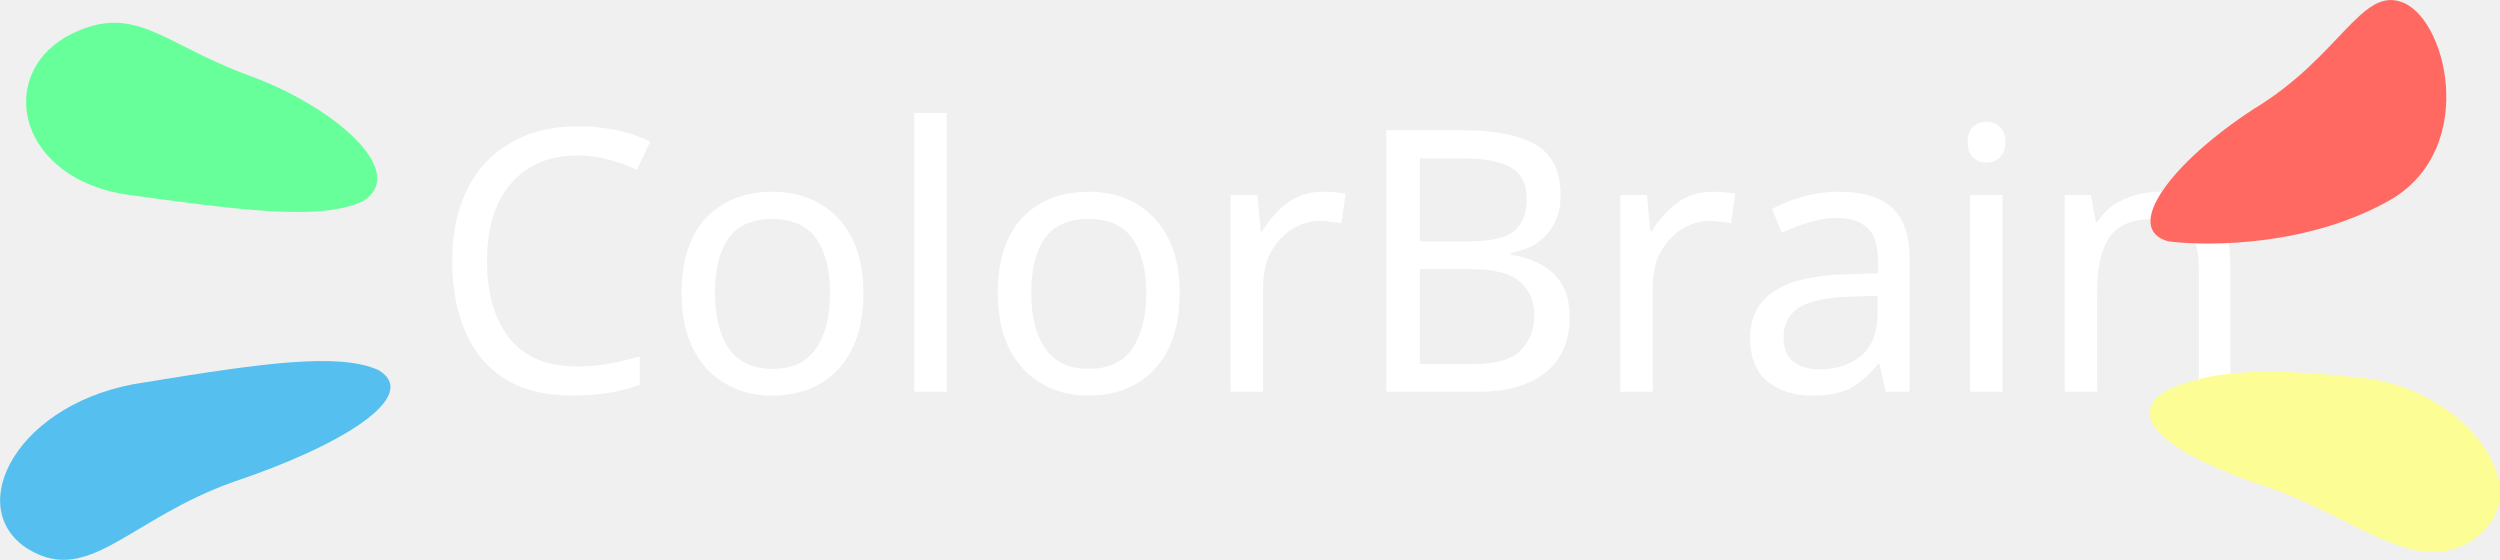
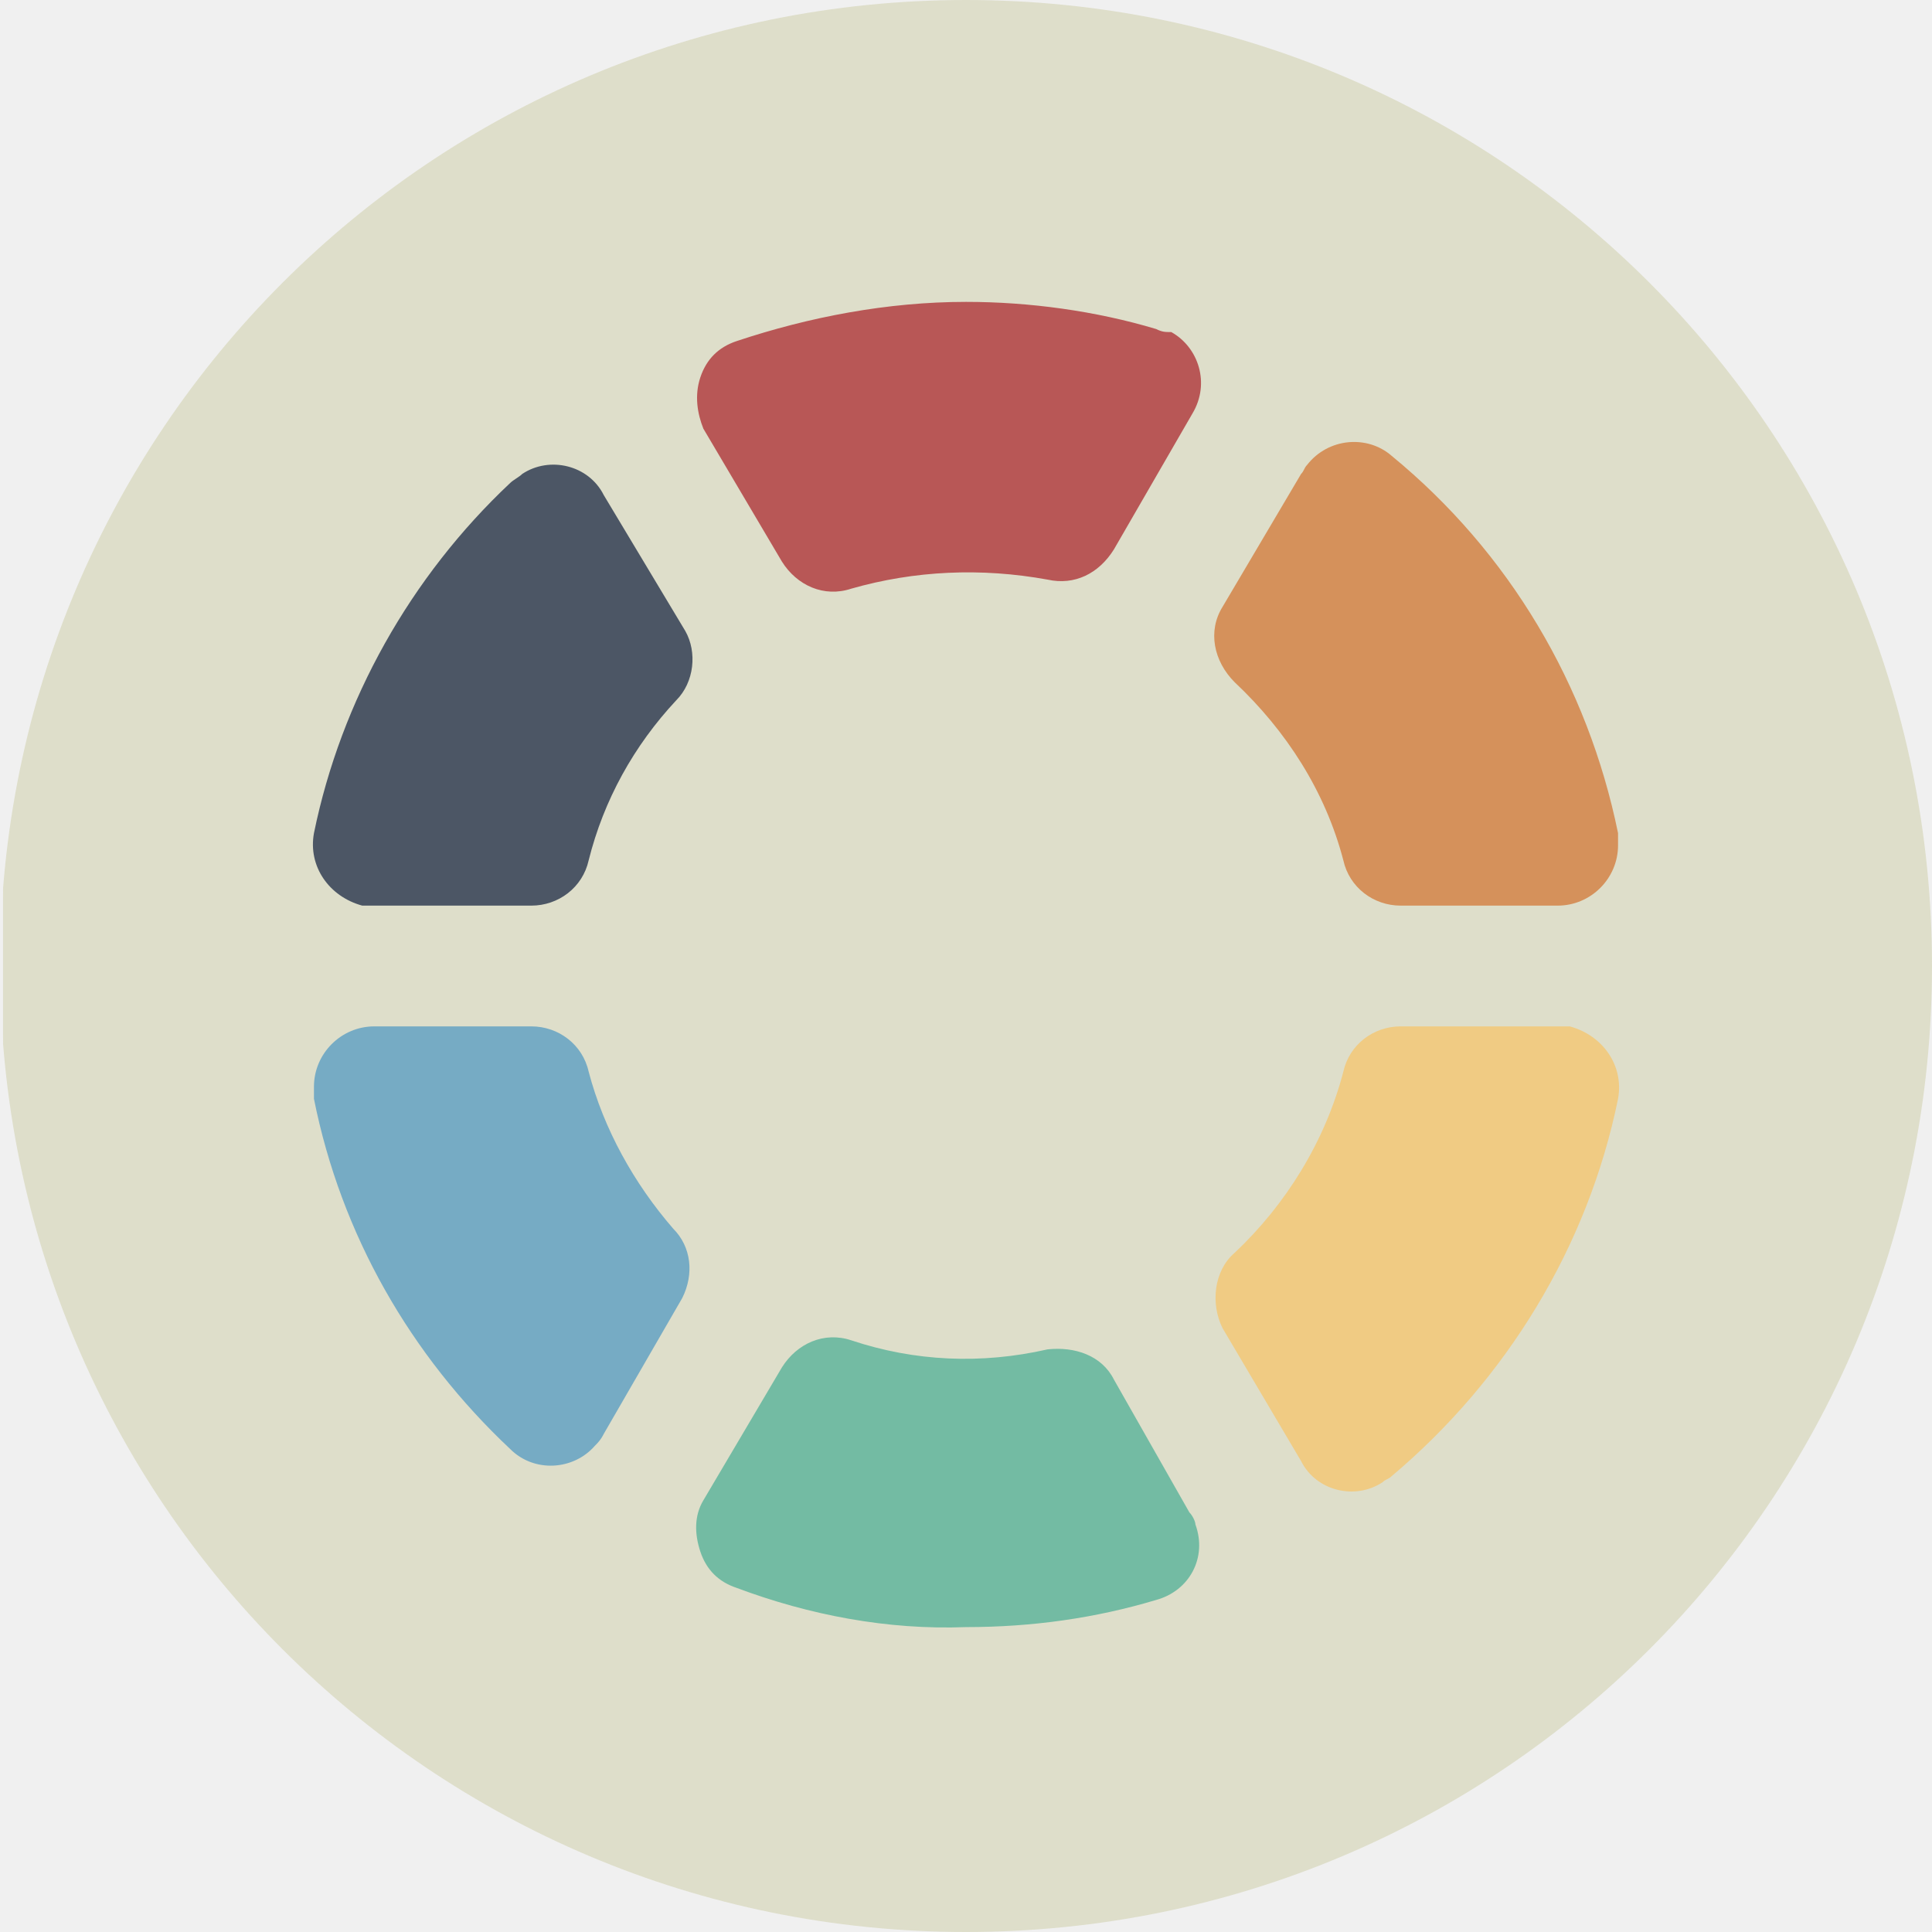
- <svg xmlns="http://www.w3.org/2000/svg" version="1.1" x="0px" y="0px" viewBox="0 0 81.83 18.32" style="enable-background:new 0 0 81.83 18.32;" xml:space="preserve">
+ <svg xmlns="http://www.w3.org/2000/svg" version="1.1" id="Capa_1" x="0px" y="0px" viewBox="0 0 64 64" style="enable-background:new 0 0 64 64;" xml:space="preserve">
  <style type="text/css">
- 	.st0{fill:#FFFFFF;}
- 	.st1{font-family:'No-Virus';}
- 	.st2{font-size:12px;}
- 	.st3{fill:#66FF99;}
- 	.st4{fill:#FDFD96;}
- 	.st5{fill:#55BFF0;}
- 	.st6{fill:#FF6961;}
+ 	.st0{filter:url(#Adobe_OpacityMaskFilter);}
+ 	.st1{fill-rule:evenodd;clip-rule:evenodd;fill:#FFFFFF;}
+ 	.st2{mask:url(#b_1_);fill-rule:evenodd;clip-rule:evenodd;fill:#DEDECA;}
+ 	.st3{fill-rule:evenodd;clip-rule:evenodd;fill:#DEDECA;}
+ 	.st4{fill-rule:evenodd;clip-rule:evenodd;fill:#76ABC4;}
+ 	.st5{fill-rule:evenodd;clip-rule:evenodd;fill:#73BBA3;}
+ 	.st6{fill-rule:evenodd;clip-rule:evenodd;fill:#D5915B;}
+ 	.st7{fill-rule:evenodd;clip-rule:evenodd;fill:#B85756;}
+ 	.st8{fill-rule:evenodd;clip-rule:evenodd;fill:#F0CB83;}
+ 	.st9{fill-rule:evenodd;clip-rule:evenodd;fill:#4C5665;}
</style>
-   <g id="Capa_1">
- </g>
-   <g id="Capa_2">
-     <g>
-       <text transform="matrix(1 0 0 1 14.0661 12.823)" class="st0 st1 st2">ColorBrain</text>
-       <g>
-         <path class="st3" d="M2.17,1.2c2.17-1.18,3.1,0.19,5.84,1.22c2.9,1.02,5.42,3.21,3.86,4.17c-1.44,0.68-4.36,0.23-7.65-0.21     C0.62,5.88-0.14,2.53,2.17,1.2z" />
+   <g>
+     <defs>
+       <filter id="Adobe_OpacityMaskFilter" filterUnits="userSpaceOnUse" x="0" y="0" width="64" height="64">
+         <feColorMatrix type="matrix" values="1 0 0 0 0  0 1 0 0 0  0 0 1 0 0  0 0 0 1 0" />
+       </filter>
+     </defs>
+     <mask maskUnits="userSpaceOnUse" x="0" y="0" width="64" height="64" id="b_1_">
+       <g class="st0">
+         <path id="a_1_" class="st1" d="M0.1,64V0H64v64H0.1z" />
      </g>
-       <g>
-         <path class="st4" d="M81.11,17.55c-1.89,1.47-3.89-0.55-6.75-1.56c-3.08-1-4.94-2.24-3.51-3.17c1.42-0.71,3.29-0.8,6.33-0.46     C80.54,12.61,83.14,15.92,81.11,17.55z" />
-       </g>
-       <g>
-         <path class="st5" d="M12.4,12.12c1.38,0.84-1.17,2.45-4.75,3.65c-3.41,1.21-4.73,3.39-6.7,2.22c-2.21-1.34-0.39-4.9,3.82-5.48     C8.61,11.88,11.13,11.53,12.4,12.12z" />
-       </g>
-       <g>
-         <path class="st6" d="M78.56,0.05c1.49,0.43,2.58,4.7-0.23,6.44c-2.67,1.57-6.02,1.58-7.36,1.41c-1.51-0.42,0.1-2.58,2.81-4.34     C76.54,1.89,77.27-0.36,78.56,0.05z" />
-       </g>
-     </g>
+     </mask>
+     <path class="st2" d="M64,32c0,17.7-14.3,32-32,32S0,49.7,0,32S14.3,0,32,0S64,14.3,64,32" />
+     <path class="st3" d="M0,0" />
+     <path class="st4" d="M19.5,35.5c-0.2-0.9-1-1.5-1.9-1.5h-5.2c-1.1,0-2,0.9-2,2c0,0.1,0,0.3,0,0.4c0.9,4.5,3.2,8.5,6.5,11.6   c0.8,0.8,2.1,0.7,2.8-0.1c0.1-0.1,0.2-0.2,0.3-0.4l2.6-4.5c0.4-0.8,0.3-1.7-0.3-2.3C21,39.2,20,37.4,19.5,35.5" />
+     <path class="st5" d="M36.9,45.7c-0.4-0.8-1.3-1.1-2.2-1c-2.2,0.5-4.4,0.4-6.5-0.3c-0.9-0.3-1.8,0.1-2.3,0.9l-2.6,4.4   c-0.3,0.5-0.3,1.1-0.1,1.7c0.2,0.6,0.6,1,1.2,1.2c2.4,0.9,5,1.4,7.6,1.3c2.2,0,4.3-0.3,6.3-0.9c1.1-0.3,1.7-1.4,1.3-2.5   c0-0.1-0.1-0.3-0.2-0.4L36.9,45.7" />
+     <path class="st6" d="M44.5,28.5c0.2,0.9,1,1.5,1.9,1.5h5.2c1.1,0,2-0.9,2-2c0-0.1,0-0.3,0-0.4c-1-4.9-3.6-9.3-7.5-12.5   c-0.8-0.7-2.1-0.6-2.8,0.3c-0.1,0.1-0.1,0.2-0.2,0.3l-2.6,4.4c-0.5,0.8-0.3,1.8,0.4,2.5C42.6,24.2,43.9,26.2,44.5,28.5" />
+     <path class="st7" d="M38.3,10.9C36.3,10.3,34.1,10,32,10c-2.6,0-5.2,0.5-7.6,1.3c-0.6,0.2-1,0.6-1.2,1.2c-0.2,0.6-0.1,1.2,0.1,1.7   l2.6,4.4c0.5,0.8,1.4,1.2,2.3,0.9c2.1-0.6,4.3-0.7,6.5-0.3c0.9,0.2,1.7-0.2,2.2-1l2.6-4.5c0.6-1,0.2-2.2-0.7-2.7   C38.6,11,38.5,11,38.3,10.9" />
+     <path class="st8" d="M51.6,34h-5.2c-0.9,0-1.7,0.6-1.9,1.5c-0.6,2.3-1.9,4.4-3.6,6c-0.7,0.6-0.8,1.7-0.4,2.5l2.6,4.4   c0.5,1,1.8,1.3,2.7,0.7c0.1-0.1,0.2-0.1,0.3-0.2c3.8-3.2,6.5-7.6,7.5-12.5c0.2-1.1-0.5-2.1-1.6-2.4C51.9,34,51.7,34,51.6,34" />
+     <path class="st9" d="M20,16.4c-0.5-1-1.8-1.3-2.7-0.7c-0.1,0.1-0.3,0.2-0.4,0.3c-3.3,3.1-5.6,7.2-6.5,11.6   c-0.2,1.1,0.5,2.1,1.6,2.4c0.1,0,0.3,0,0.4,0h5.2c0.9,0,1.7-0.6,1.9-1.5c0.5-2,1.5-3.8,2.9-5.3c0.6-0.6,0.7-1.6,0.3-2.3L20,16.4" />
  </g>
</svg>
